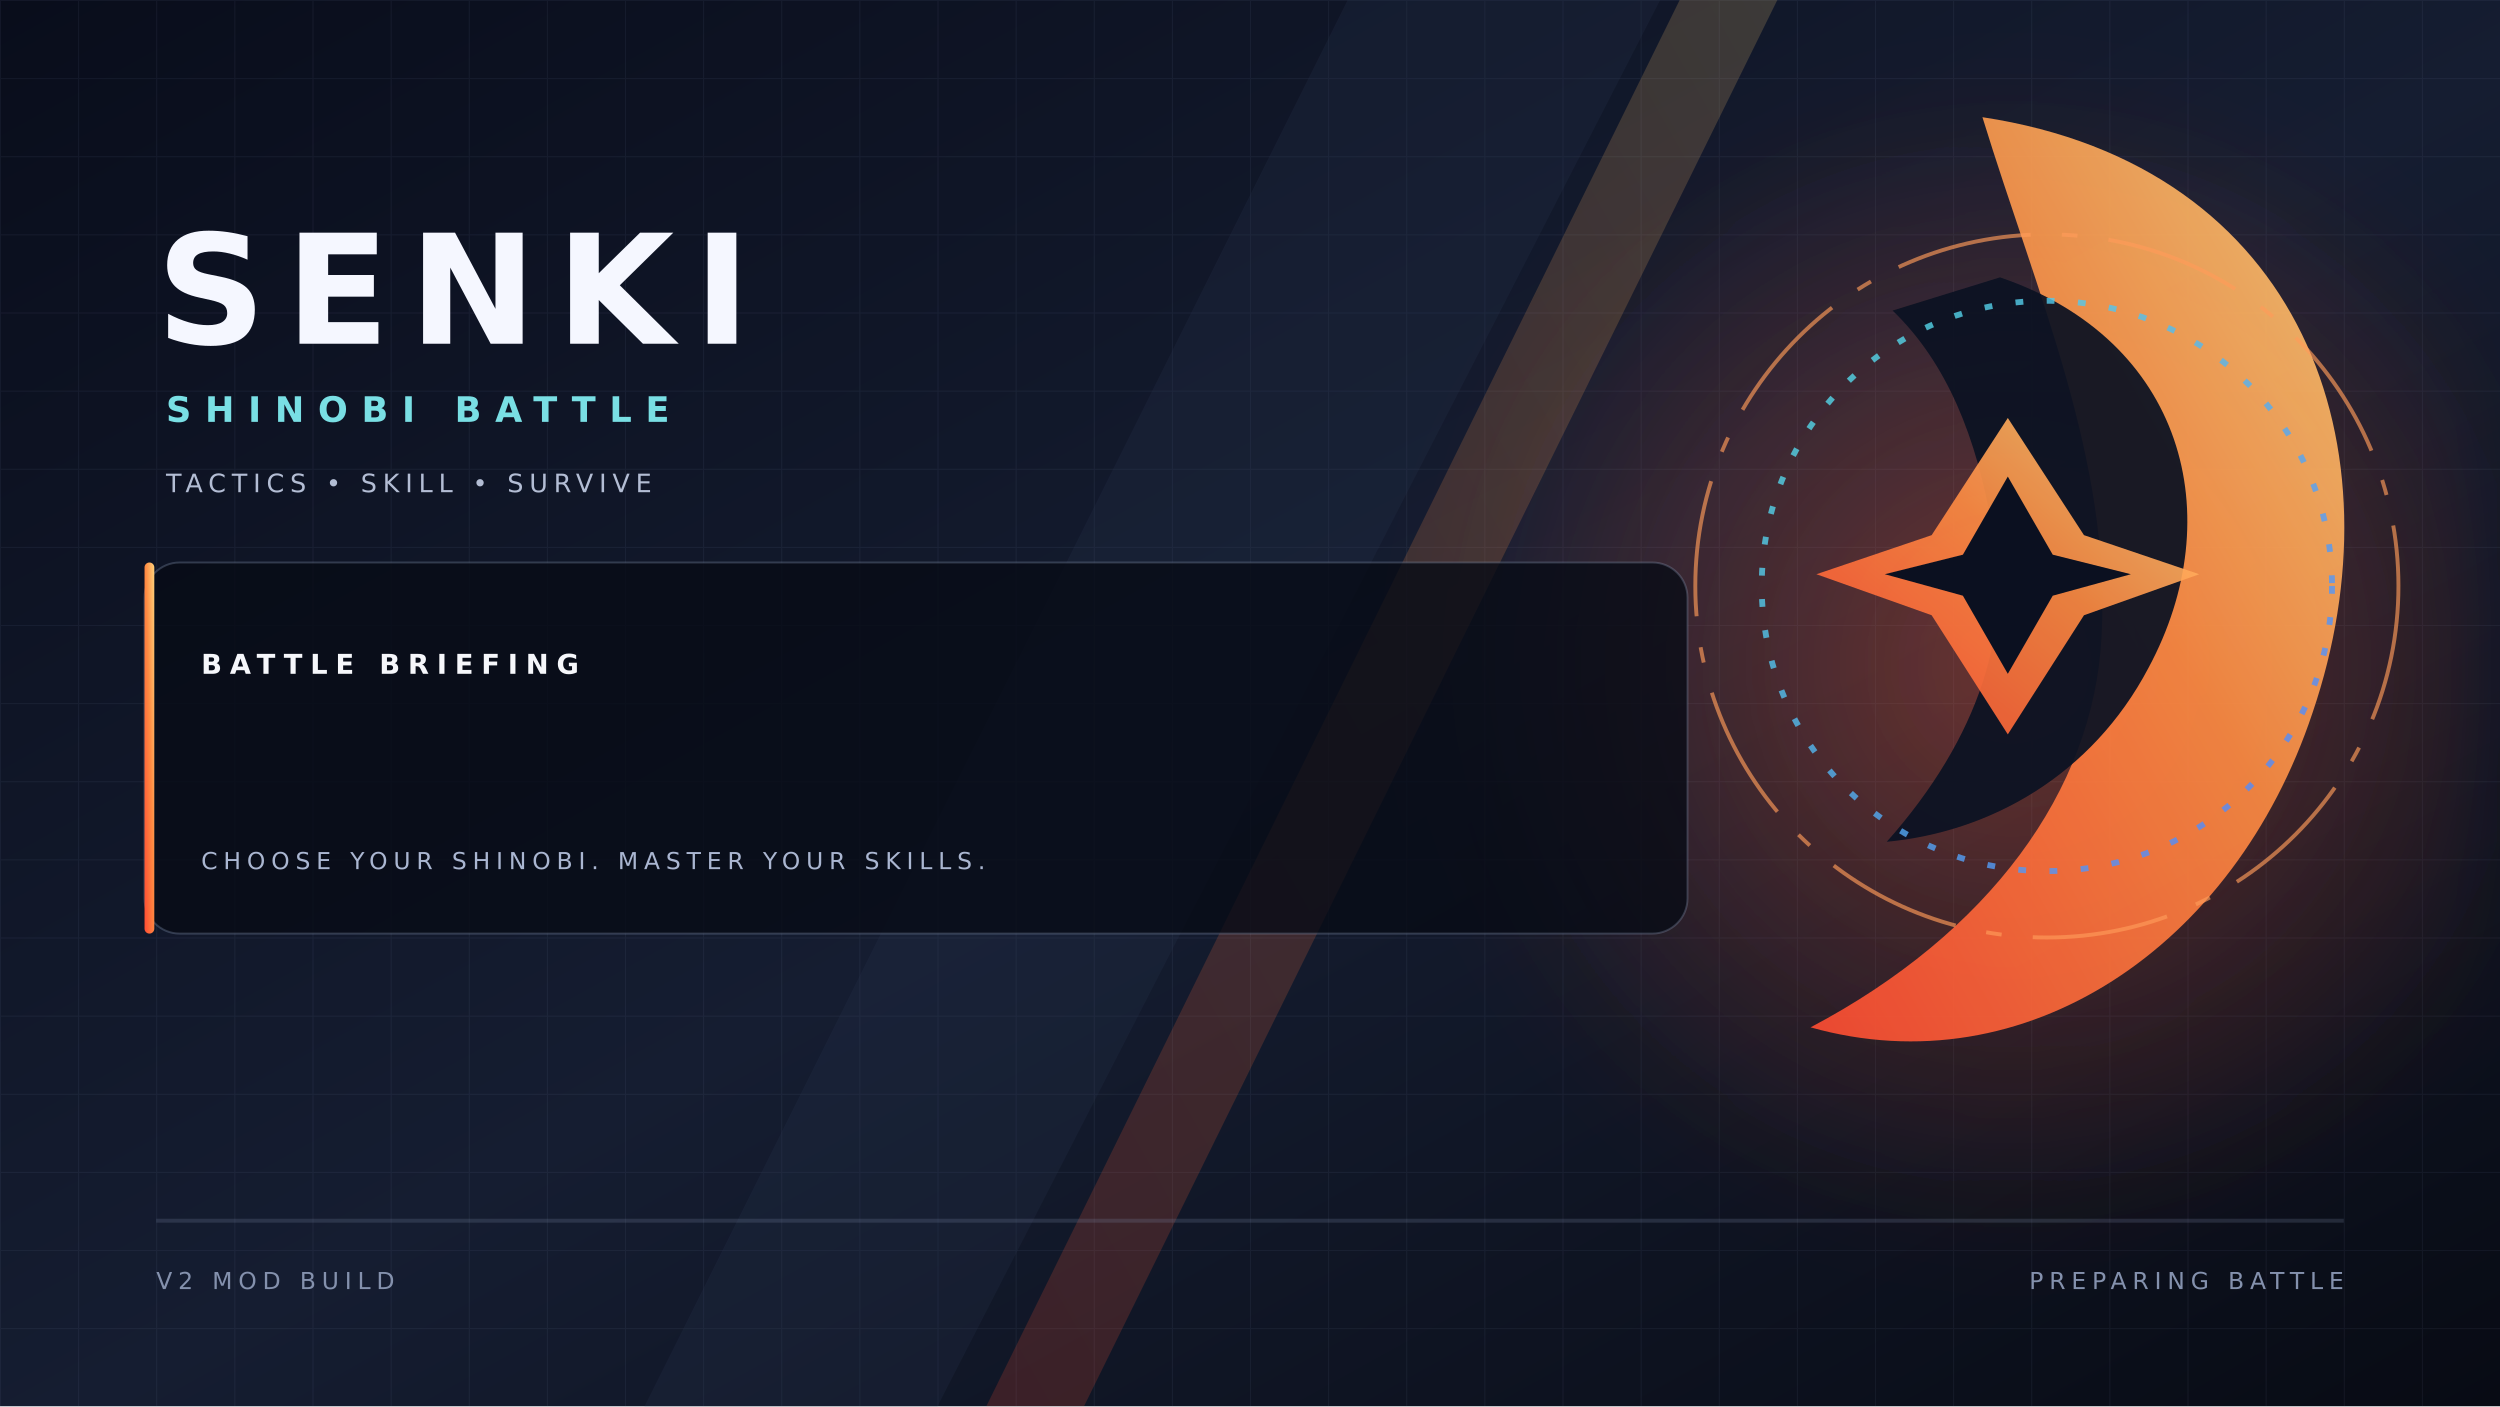
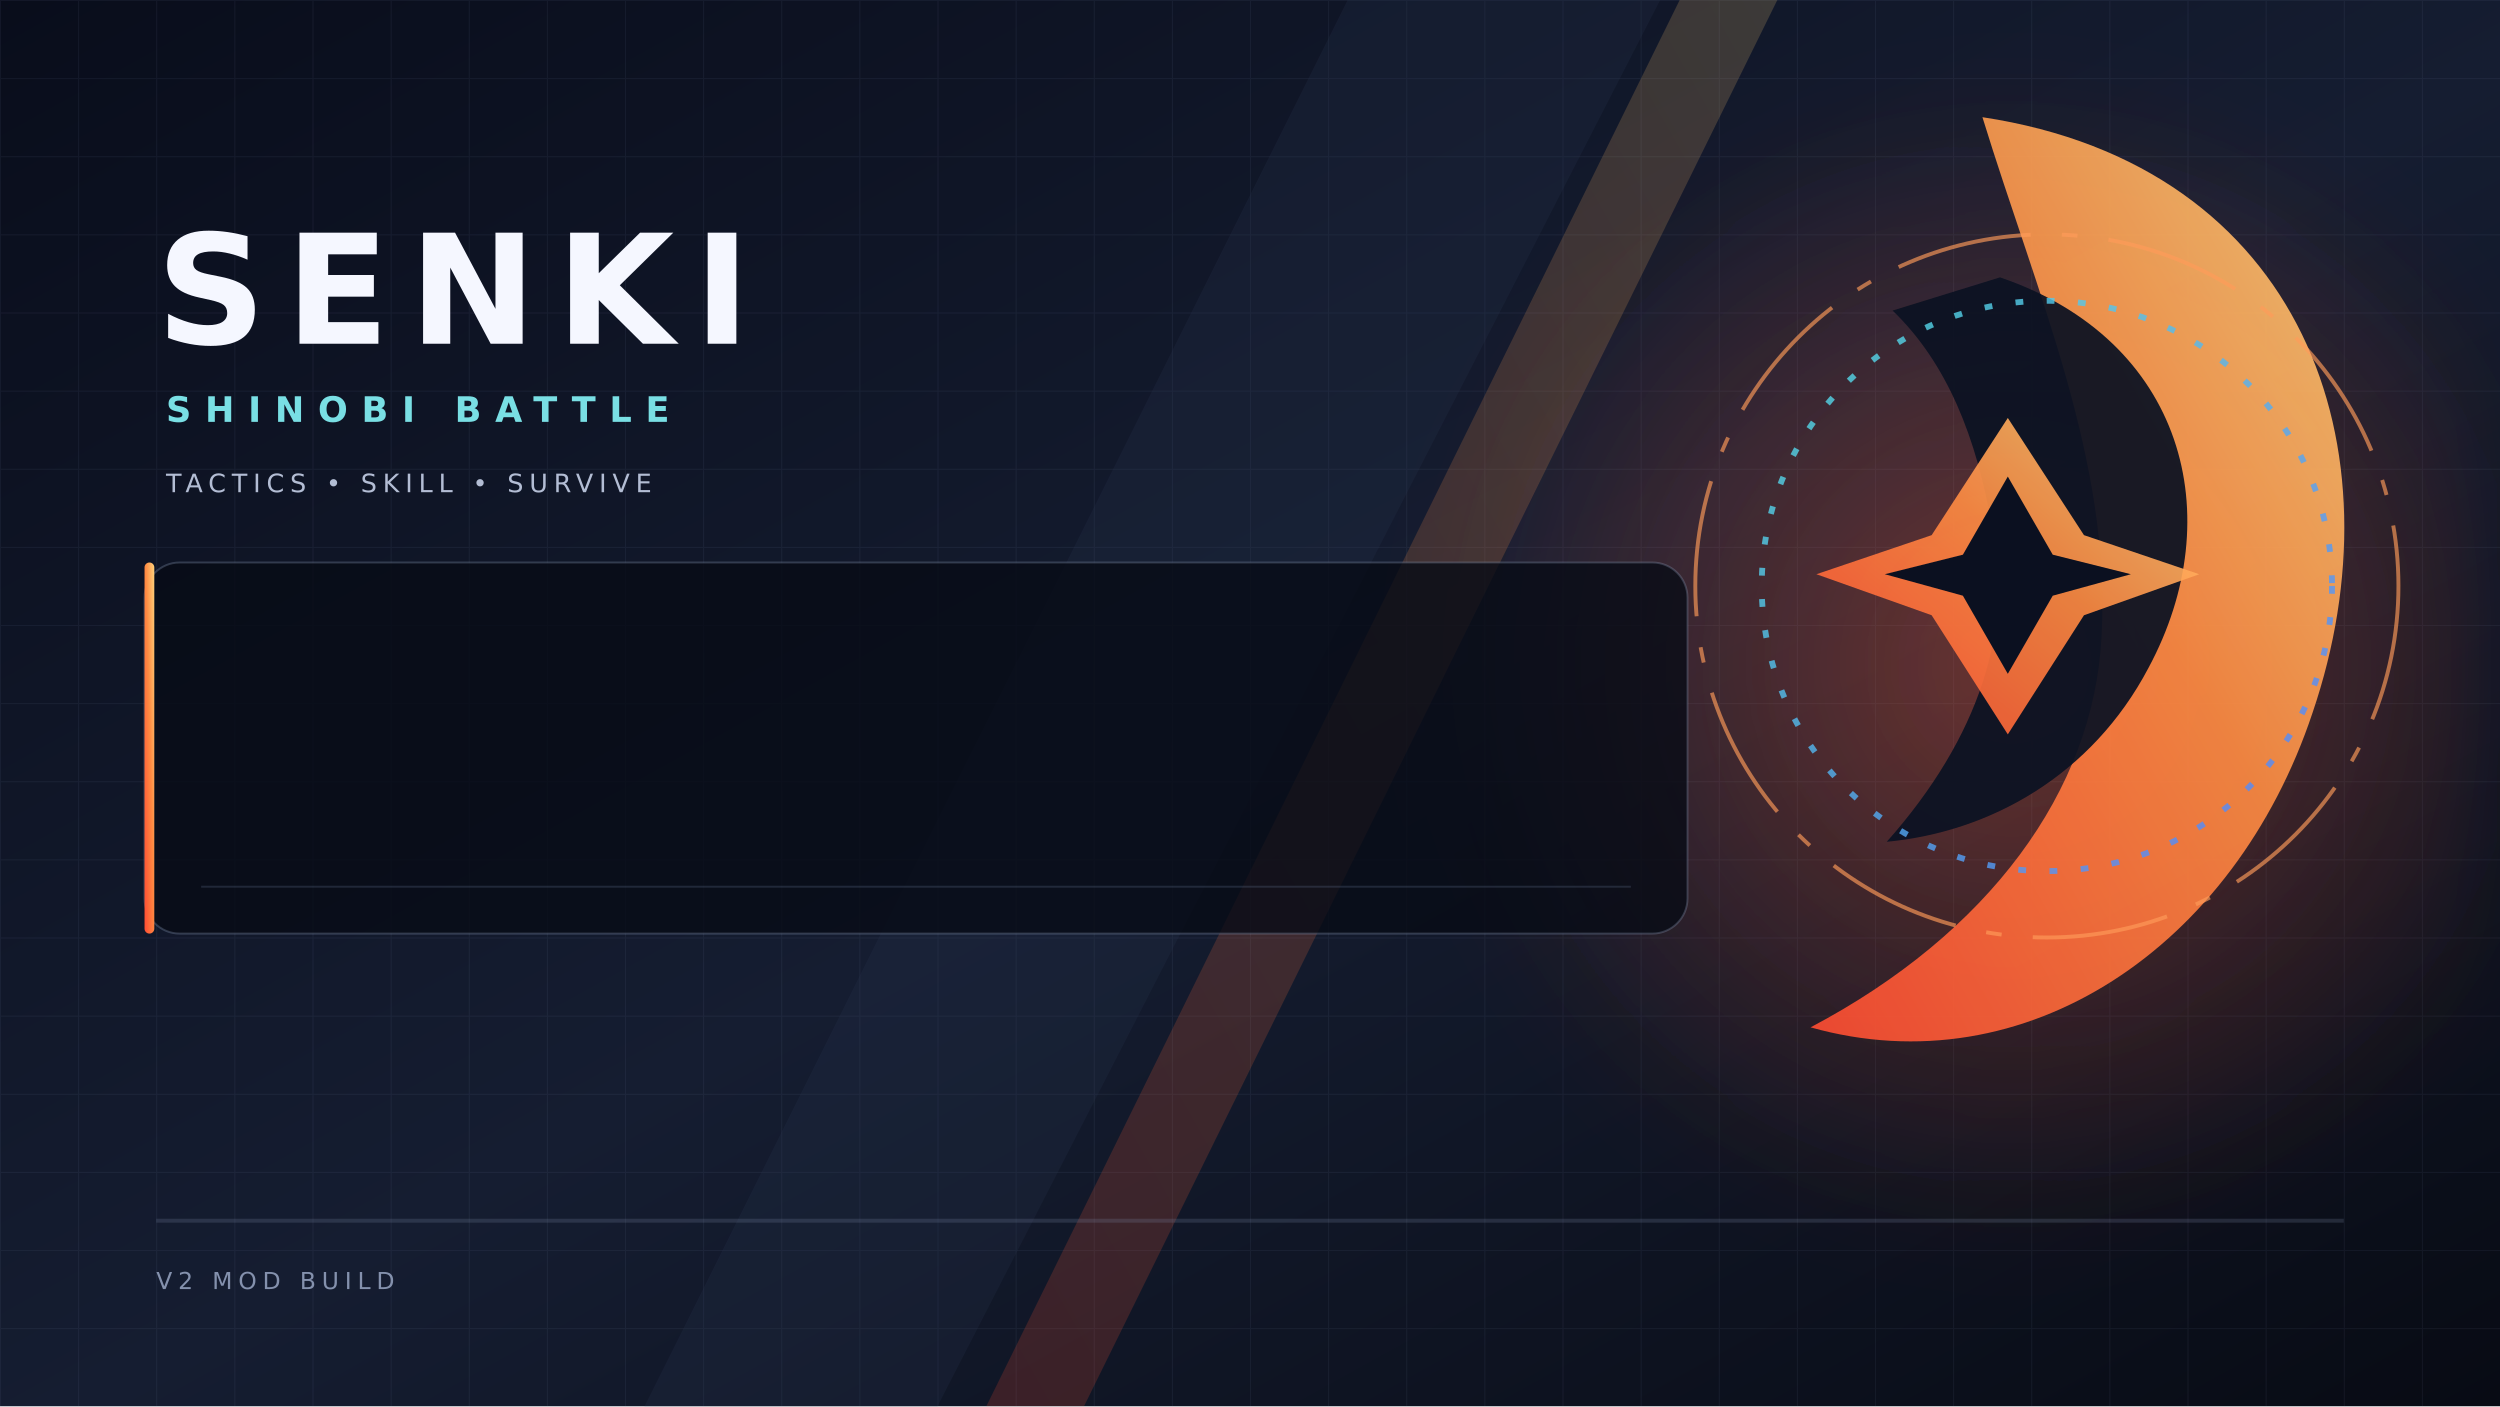
<svg xmlns="http://www.w3.org/2000/svg" width="1280" height="720" viewBox="0 0 1280 720">
  <defs>
    <linearGradient id="bg" x1="0" y1="0" x2="1" y2="1">
      <stop stop-color="#090d1b" />
      <stop offset=".52" stop-color="#151d31" />
      <stop offset="1" stop-color="#080b14" />
    </linearGradient>
    <linearGradient id="slash" x1="0" y1="1" x2="1" y2="0">
      <stop stop-color="#ff4c32" />
      <stop offset=".55" stop-color="#ff8b42" />
      <stop offset="1" stop-color="#ffd17a" />
    </linearGradient>
    <linearGradient id="cyan" x1="0" y1="0" x2="1" y2="1">
      <stop stop-color="#54e6e5" />
      <stop offset="1" stop-color="#527cff" />
    </linearGradient>
    <radialGradient id="glow">
      <stop stop-color="#ff603b" stop-opacity=".38" />
      <stop offset="1" stop-color="#ff603b" stop-opacity="0" />
    </radialGradient>
    <pattern id="grid" width="40" height="40" patternUnits="userSpaceOnUse">
      <path d="M40 0H0V40" fill="none" stroke="#b6c9ff" stroke-opacity=".055" stroke-width="1" />
    </pattern>
    <filter id="blur">
      <feGaussianBlur stdDeviation="24" />
    </filter>
  </defs>
  <rect width="1280" height="720" fill="url(#bg)" />
  <rect width="1280" height="720" fill="url(#grid)" />
  <circle cx="1030" cy="340" r="300" fill="url(#glow)" filter="url(#blur)" />
  <path d="M690 0L850 0L480 720L330 720Z" fill="#27334c" opacity=".24" />
  <path d="M860 0L910 0L555 720L505 720Z" fill="url(#slash)" opacity=".18" />
  <path d="M1015 60C1180 85 1230 230 1184 365C1144 485 1037 557 927 526C1018 478 1072 405 1076 326C1081 236 1043 151 1015 60Z" fill="url(#slash)" opacity=".9" />
  <path d="M1024 142C1118 174 1142 264 1100 342C1071 397 1019 426 966 431C1014 377 1031 321 1020 270C1012 224 997 186 969 159Z" fill="#0c1222" opacity=".94" />
  <circle cx="1048" cy="300" r="146" fill="none" stroke="url(#cyan)" stroke-width="3" stroke-dasharray="4 12" opacity=".8" />
  <circle cx="1048" cy="300" r="180" fill="none" stroke="#ff9b59" stroke-width="2" stroke-dasharray="70 16 8 16" opacity=".65" />
  <path d="M1028 214L1067 274L1126 294L1067 315L1028 376L989 315L930 294L989 274Z" fill="url(#slash)" opacity=".9" />
  <path d="M1028 244L1051 284L1091 294L1051 305L1028 345L1005 305L965 294L1005 284Z" fill="#0b1020" />
  <path d="M80 95H210" stroke="url(#slash)" stroke-width="5" stroke-linecap="round" />
  <text x="80" y="176" fill="#f5f7ff" font-family="DejaVu Sans, sans-serif" font-size="78" font-weight="800" letter-spacing="10">SENKI</text>
  <text x="85" y="216" fill="#79dfe4" font-family="DejaVu Sans, sans-serif" font-size="18" font-weight="700" letter-spacing="7">SHINOBI BATTLE</text>
  <text x="85" y="252" fill="#b3bdd4" font-family="DejaVu Sans, sans-serif" font-size="13" letter-spacing="3">TACTICS • SKILL • SURVIVE</text>
  <rect x="74" y="288" width="790" height="190" rx="18" fill="#070b15" fill-opacity=".78" stroke="#8e9dbd" stroke-opacity=".3" />
  <rect x="74" y="288" width="5" height="190" rx="2.5" fill="url(#slash)" />
  <path d="M103 316H185" stroke="url(#cyan)" stroke-width="3" stroke-linecap="round" />
-   <text x="103" y="345" fill="#f6f7fb" font-family="DejaVu Sans, sans-serif" font-size="14" font-weight="700" letter-spacing="4">BATTLE BRIEFING</text>
-   <text x="103" y="445" fill="#aab6d1" font-family="DejaVu Sans, sans-serif" font-size="12" letter-spacing="3">CHOOSE YOUR SHINOBI. MASTER YOUR SKILLS.</text>
+   <path d="M103 454H835" stroke="#8192b4" stroke-opacity=".2" stroke-width="1" />
  <path d="M80 625H1200" stroke="#7b8ba8" stroke-opacity=".22" stroke-width="2" />
  <path d="M80 625H380" stroke="url(#slash)" stroke-width="3" />
  <text x="80" y="660" fill="#8491ad" font-family="DejaVu Sans, sans-serif" font-size="12" letter-spacing="3">V2 MOD BUILD</text>
-   <text x="1200" y="660" text-anchor="end" fill="#8491ad" font-family="DejaVu Sans, sans-serif" font-size="12" letter-spacing="3">PREPARING BATTLE</text>
</svg>
